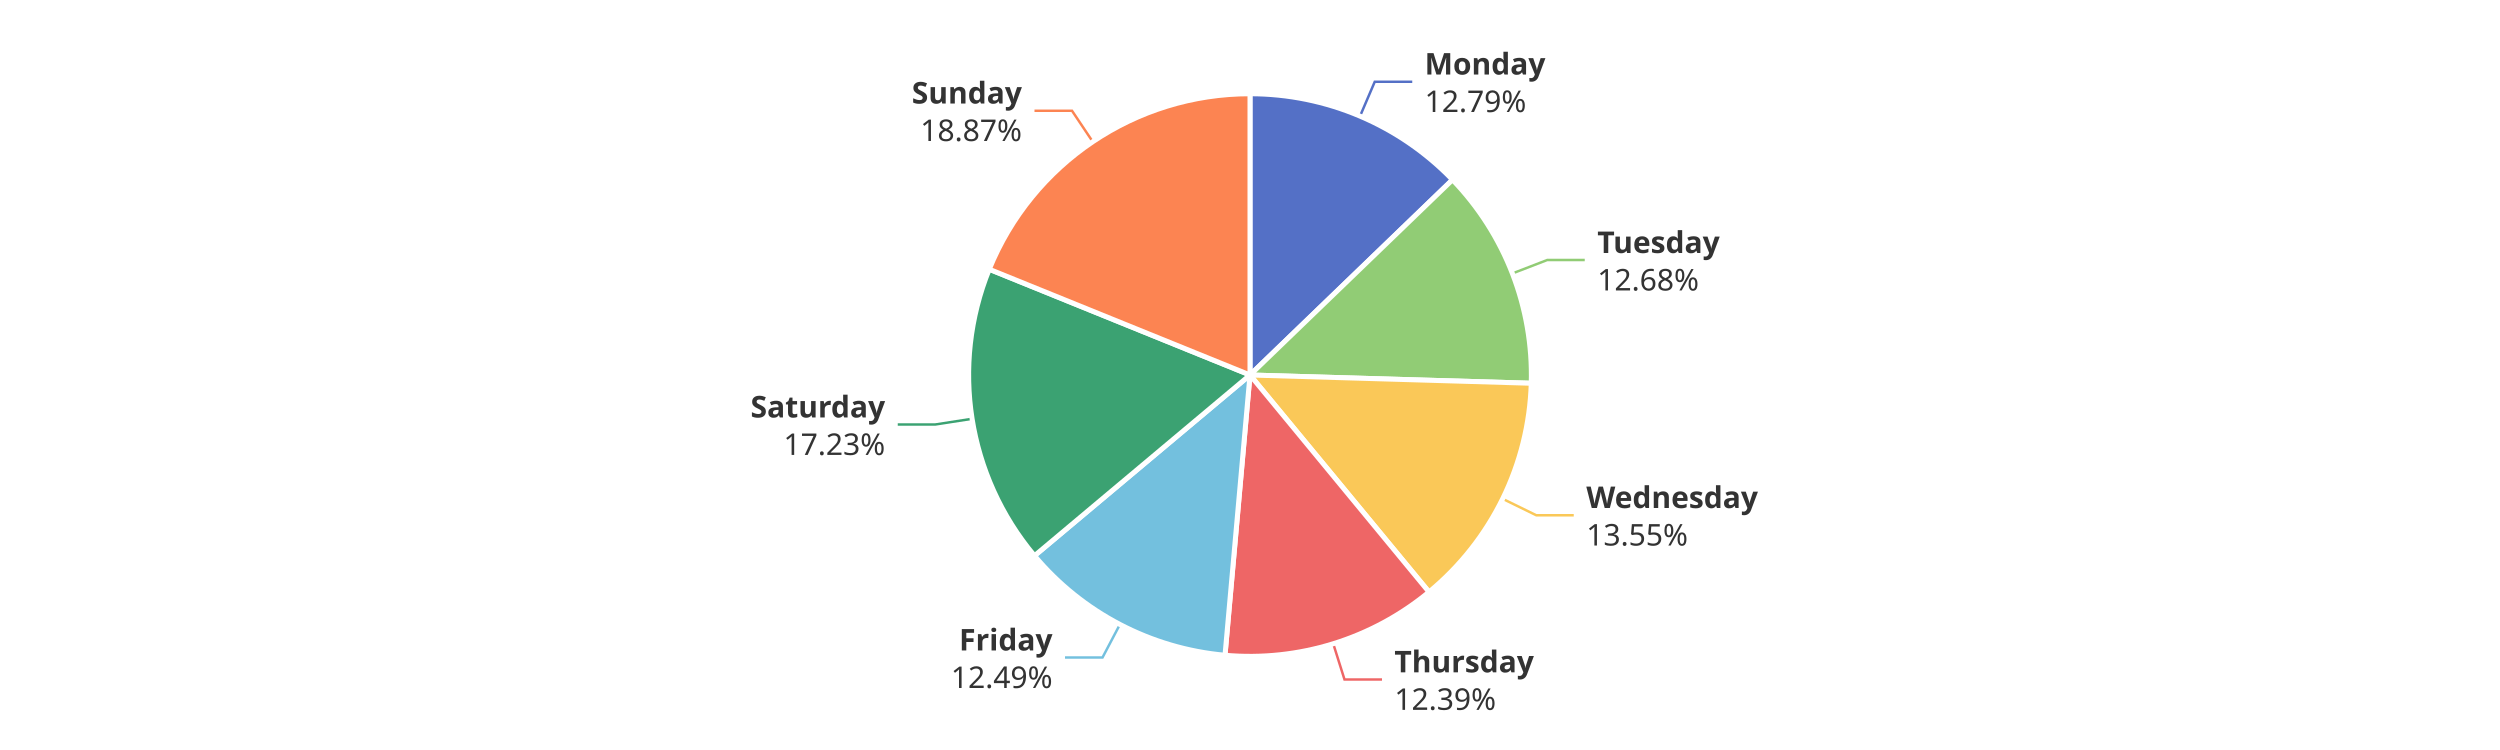
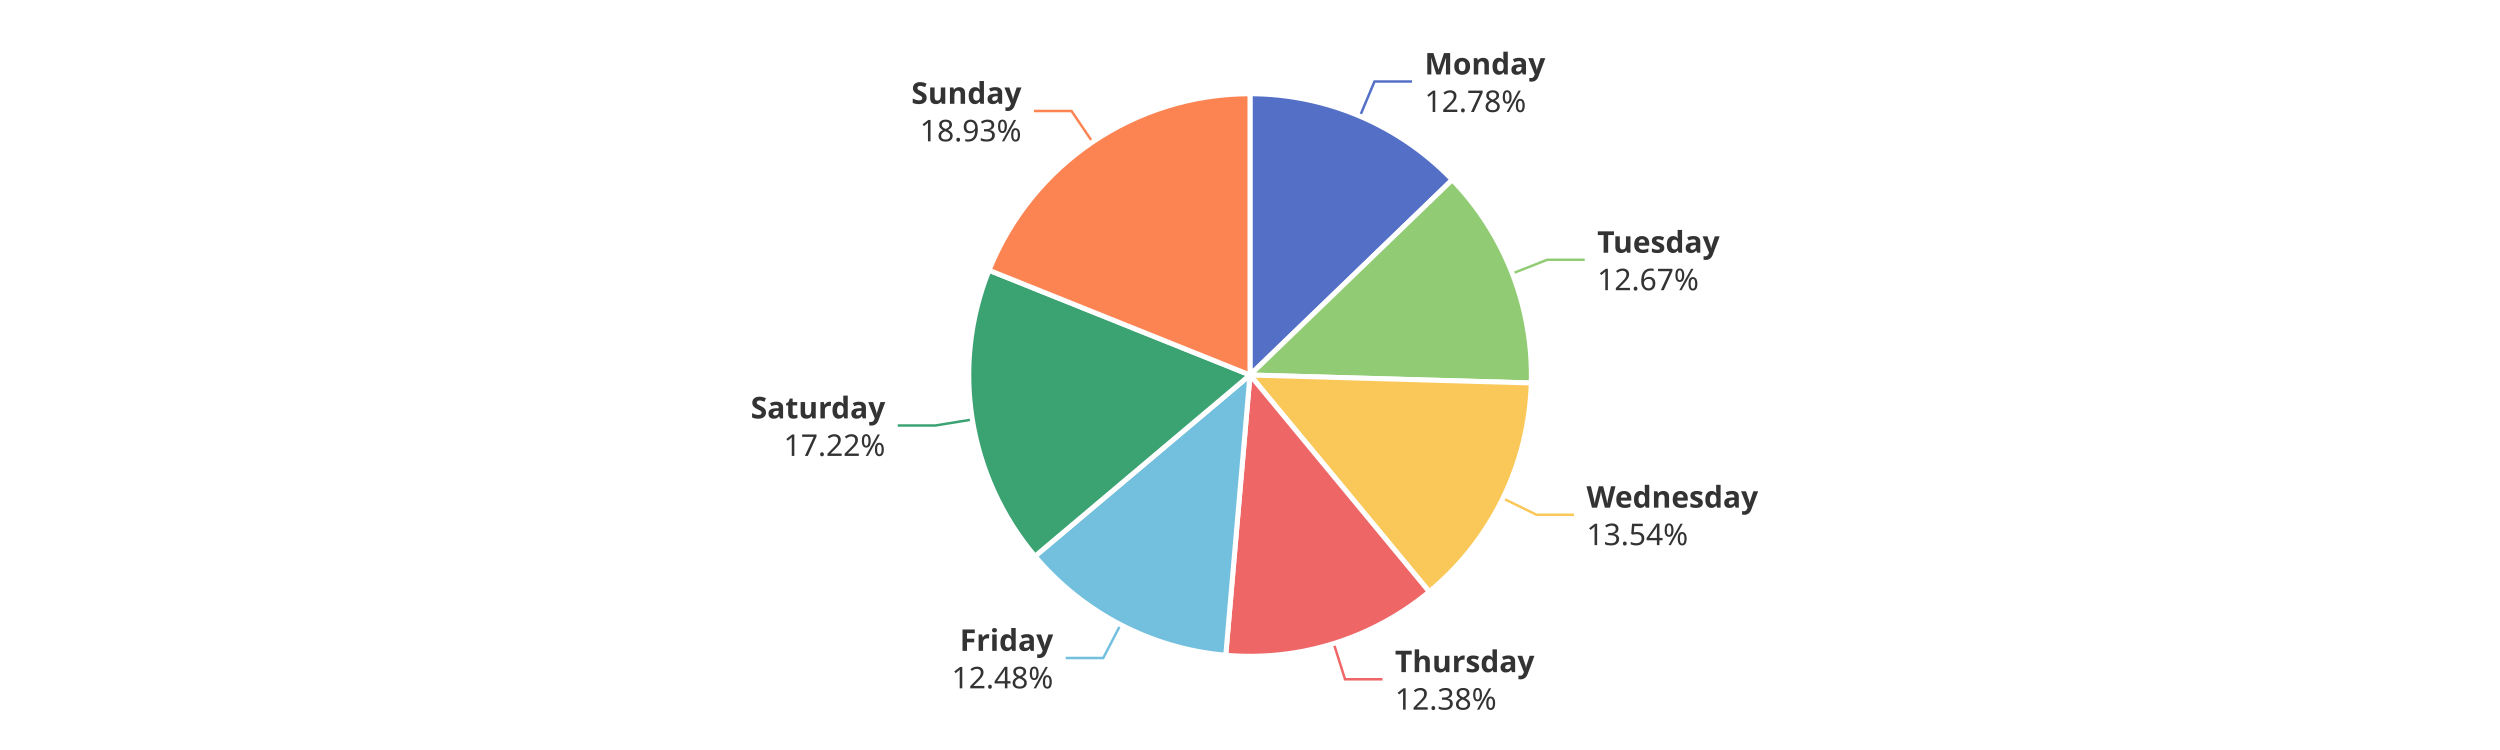
<svg xmlns="http://www.w3.org/2000/svg" width="1000" height="300" version="1.1" baseProfile="full" viewBox="0 0 1000 300">
  <rect width="1000" height="300" x="0" y="0" id="0" fill="#ffffff" />
-   <polyline points="544 46.5 549.9 32.7 564.9 32.7" fill="none" stroke="#5470c6" />
-   <polyline points="604.9 109.4 618.9 104 633.9 104" fill="none" stroke="#91cc75" />
-   <polyline points="601 199.5 614.5 206.1 629.5 206.1" fill="none" stroke="#fac858" />
-   <polyline points="533.3 257.5 537.8 271.8 552.8 271.8" fill="none" stroke="#ee6666" />
-   <polyline points="448 249.7 441 263 426 263" fill="none" stroke="#73c0de" />
-   <polyline points="388.9 167.5 374.1 169.8 359.1 169.8" fill="none" stroke="#3ba272" />
-   <polyline points="437.1 56.7 428.8 44.3 413.8 44.3" fill="none" stroke="#fc8452" />
-   <path d="M500 37.5A112.5 112.5 0 0 1 581 71.9L500 150Z" fill="#5470c6" stroke="#fff" stroke-width="2" stroke-linejoin="round" />
-   <path d="M581 71.9A112.5 112.5 0 0 1 612.5 153.3L500 150Z" fill="#91cc75" stroke="#fff" stroke-width="2" stroke-linejoin="round" />
-   <path d="M612.5 153.3A112.5 112.5 0 0 1 571.6 236.8L500 150Z" fill="#fac858" stroke="#fff" stroke-width="2" stroke-linejoin="round" />
-   <path d="M571.6 236.8A112.5 112.5 0 0 1 490 262.1L500 150Z" fill="#ee6666" stroke="#fff" stroke-width="2" stroke-linejoin="round" />
-   <path d="M490 262.1A112.5 112.5 0 0 1 413.8 222.3L500 150Z" fill="#73c0de" stroke="#fff" stroke-width="2" stroke-linejoin="round" />
-   <path d="M413.8 222.3A112.5 112.5 0 0 1 395.7 107.7L500 150Z" fill="#3ba272" stroke="#fff" stroke-width="2" stroke-linejoin="round" />
-   <path d="M395.7 107.7A112.5 112.5 0 0 1 500 37.5L500 150Z" fill="#fc8452" stroke="#fff" stroke-width="2" stroke-linejoin="round" />
-   <path d="M0 -15l42.8 0l0 30l-42.8 0Z" transform="translate(569.8633 32.6548)" fill="none" />
-   <text dominant-baseline="central" text-anchor="start" style="font-size:12px;font-family:sans-serif;font-weight:bold;" y="-7.5" transform="translate(569.8633 32.6548)" fill="#333" stroke="rgb(255,255,255)" stroke-width="2" paint-order="stroke" stroke-miterlimit="2">Monday</text>
-   <text dominant-baseline="central" text-anchor="start" style="font-size:12px;font-family:sans-serif;" y="7.5" transform="translate(569.8633 32.6548)" fill="#333" stroke="rgb(255,255,255)" stroke-width="2" paint-order="stroke" stroke-miterlimit="2">12.79%</text>
-   <path d="M0 -15l46.2 0l0 30l-46.2 0Z" transform="translate(638.9259 104.034)" fill="none" />
-   <text dominant-baseline="central" text-anchor="start" style="font-size:12px;font-family:sans-serif;font-weight:bold;" y="-7.5" transform="translate(638.9259 104.034)" fill="#333" stroke="rgb(255,255,255)" stroke-width="2" paint-order="stroke" stroke-miterlimit="2">Tuesday</text>
-   <text dominant-baseline="central" text-anchor="start" style="font-size:12px;font-family:sans-serif;" y="7.5" transform="translate(638.9259 104.034)" fill="#333" stroke="rgb(255,255,255)" stroke-width="2" paint-order="stroke" stroke-miterlimit="2">12.68%</text>
-   <path d="M0 -15l63.6 0l0 30l-63.6 0Z" transform="translate(634.5161 206.0563)" fill="none" />
-   <text dominant-baseline="central" text-anchor="start" style="font-size:12px;font-family:sans-serif;font-weight:bold;" y="-7.5" transform="translate(634.5161 206.0563)" fill="#333" stroke="rgb(255,255,255)" stroke-width="2" paint-order="stroke" stroke-miterlimit="2">Wednesday</text>
-   <text dominant-baseline="central" text-anchor="start" style="font-size:12px;font-family:sans-serif;" y="7.5" transform="translate(634.5161 206.0563)" fill="#333" stroke="rgb(255,255,255)" stroke-width="2" paint-order="stroke" stroke-miterlimit="2">13.55%</text>
-   <path d="M0 -15l50.2 0l0 30l-50.2 0Z" transform="translate(557.758 271.7809)" fill="none" />
-   <text dominant-baseline="central" text-anchor="start" style="font-size:12px;font-family:sans-serif;font-weight:bold;" y="-7.5" transform="translate(557.758 271.7809)" fill="#333" stroke="rgb(255,255,255)" stroke-width="2" paint-order="stroke" stroke-miterlimit="2">Thursday</text>
-   <text dominant-baseline="central" text-anchor="start" style="font-size:12px;font-family:sans-serif;" y="7.5" transform="translate(557.758 271.7809)" fill="#333" stroke="rgb(255,255,255)" stroke-width="2" paint-order="stroke" stroke-miterlimit="2">12.39%</text>
-   <path d="M-40.9 -15l40.9 0l0 30l-40.9 0Z" transform="translate(421.0126 263.0342)" fill="none" />
-   <text dominant-baseline="central" text-anchor="end" style="font-size:12px;font-family:sans-serif;font-weight:bold;" y="-7.5" transform="translate(421.0126 263.0342)" fill="#333" stroke="rgb(255,255,255)" stroke-width="2" paint-order="stroke" stroke-miterlimit="2">Friday</text>
-   <text dominant-baseline="central" text-anchor="end" style="font-size:12px;font-family:sans-serif;" y="7.5" transform="translate(421.0126 263.0342)" fill="#333" stroke="rgb(255,255,255)" stroke-width="2" paint-order="stroke" stroke-miterlimit="2">12.49%</text>
-   <path d="M-48.2 -15l48.2 0l0 30l-48.2 0Z" transform="translate(354.051 169.8267)" fill="none" />
-   <text dominant-baseline="central" text-anchor="end" style="font-size:12px;font-family:sans-serif;font-weight:bold;" y="-7.5" transform="translate(354.051 169.8267)" fill="#333" stroke="rgb(255,255,255)" stroke-width="2" paint-order="stroke" stroke-miterlimit="2">Saturday</text>
-   <text dominant-baseline="central" text-anchor="end" style="font-size:12px;font-family:sans-serif;" y="7.5" transform="translate(354.051 169.8267)" fill="#333" stroke="rgb(255,255,255)" stroke-width="2" paint-order="stroke" stroke-miterlimit="2">17.23%</text>
-   <path d="M-40.9 -15l40.9 0l0 30l-40.9 0Z" transform="translate(408.7656 44.2554)" fill="none" />
-   <text dominant-baseline="central" text-anchor="end" style="font-size:12px;font-family:sans-serif;font-weight:bold;" y="-7.5" transform="translate(408.7656 44.2554)" fill="#333" stroke="rgb(255,255,255)" stroke-width="2" paint-order="stroke" stroke-miterlimit="2">Sunday</text>
-   <text dominant-baseline="central" text-anchor="end" style="font-size:12px;font-family:sans-serif;" y="7.5" transform="translate(408.7656 44.2554)" fill="#333" stroke="rgb(255,255,255)" stroke-width="2" paint-order="stroke" stroke-miterlimit="2">18.87%</text>
+   <polyline points="544 46.4 549.8 32.6 564.8 32.6" fill="none" stroke="#5470c6" />
+   <polyline points="604.9 109.4 618.9 103.9 633.9 103.9" fill="none" stroke="#91cc75" />
+   <polyline points="601.1 199.3 614.6 205.9 629.6 205.9" fill="none" stroke="#fac858" />
+   <polyline points="533.5 257.4 538 271.7 553 271.7" fill="none" stroke="#ee6666" />
+   <polyline points="448.2 249.9 441.3 263.2 426.3 263.2" fill="none" stroke="#73c0de" />
+   <polyline points="388.9 167.8 374.1 170.2 359.1 170.2" fill="none" stroke="#3ba272" />
+   <polyline points="437 56.8 428.6 44.4 413.6 44.4" fill="none" stroke="#fc8452" />
+   <path d="M500 37.5A112.5 112.5 0 0 1 580.9 71.9L500 150Z" fill="#5470c6" stroke="#fff" stroke-width="2" stroke-linejoin="round" />
+   <path d="M580.9 71.9A112.5 112.5 0 0 1 612.5 153.2L500 150Z" fill="#91cc75" stroke="#fff" stroke-width="2" stroke-linejoin="round" />
+   <path d="M612.5 153.2A112.5 112.5 0 0 1 571.7 236.7L500 150Z" fill="#fac858" stroke="#fff" stroke-width="2" stroke-linejoin="round" />
+   <path d="M571.7 236.7A112.5 112.5 0 0 1 490.3 262.1L500 150Z" fill="#ee6666" stroke="#fff" stroke-width="2" stroke-linejoin="round" />
+   <path d="M490.3 262.1A112.5 112.5 0 0 1 414 222.5L500 150Z" fill="#73c0de" stroke="#fff" stroke-width="2" stroke-linejoin="round" />
+   <path d="M414 222.5A112.5 112.5 0 0 1 395.6 108.1L500 150Z" fill="#3ba272" stroke="#fff" stroke-width="2" stroke-linejoin="round" />
+   <path d="M395.6 108.1A112.5 112.5 0 0 1 500 37.5L500 150Z" fill="#fc8452" stroke="#fff" stroke-width="2" stroke-linejoin="round" />
+   <path d="M0 -15l42.8 0l0 30l-42.8 0Z" transform="translate(569.8311 32.6411)" fill="none" />
+   <text dominant-baseline="central" text-anchor="start" style="font-size:12px;font-family:sans-serif;font-weight:bold;" y="-7.5" transform="translate(569.8311 32.6411)" fill="#333" stroke="rgb(255,255,255)" stroke-width="2" paint-order="stroke" stroke-miterlimit="2">Monday</text>
+   <text dominant-baseline="central" text-anchor="start" style="font-size:12px;font-family:sans-serif;" y="7.5" transform="translate(569.8311 32.6411)" fill="#333" stroke="rgb(255,255,255)" stroke-width="2" paint-order="stroke" stroke-miterlimit="2">12.78%</text>
+   <path d="M0 -15l46.2 0l0 30l-46.2 0Z" transform="translate(638.8881 103.9362)" fill="none" />
+   <text dominant-baseline="central" text-anchor="start" style="font-size:12px;font-family:sans-serif;font-weight:bold;" y="-7.5" transform="translate(638.8881 103.9362)" fill="#333" stroke="rgb(255,255,255)" stroke-width="2" paint-order="stroke" stroke-miterlimit="2">Tuesday</text>
+   <text dominant-baseline="central" text-anchor="start" style="font-size:12px;font-family:sans-serif;" y="7.5" transform="translate(638.8881 103.9362)" fill="#333" stroke="rgb(255,255,255)" stroke-width="2" paint-order="stroke" stroke-miterlimit="2">12.67%</text>
+   <path d="M0 -15l63.6 0l0 30l-63.6 0Z" transform="translate(634.5927 205.8995)" fill="none" />
+   <text dominant-baseline="central" text-anchor="start" style="font-size:12px;font-family:sans-serif;font-weight:bold;" y="-7.5" transform="translate(634.5927 205.8995)" fill="#333" stroke="rgb(255,255,255)" stroke-width="2" paint-order="stroke" stroke-miterlimit="2">Wednesday</text>
+   <text dominant-baseline="central" text-anchor="start" style="font-size:12px;font-family:sans-serif;" y="7.5" transform="translate(634.5927 205.8995)" fill="#333" stroke="rgb(255,255,255)" stroke-width="2" paint-order="stroke" stroke-miterlimit="2">13.54%</text>
+   <path d="M0 -15l50.2 0l0 30l-50.2 0Z" transform="translate(557.9912 271.7083)" fill="none" />
+   <text dominant-baseline="central" text-anchor="start" style="font-size:12px;font-family:sans-serif;font-weight:bold;" y="-7.5" transform="translate(557.9912 271.7083)" fill="#333" stroke="rgb(255,255,255)" stroke-width="2" paint-order="stroke" stroke-miterlimit="2">Thursday</text>
+   <text dominant-baseline="central" text-anchor="start" style="font-size:12px;font-family:sans-serif;" y="7.5" transform="translate(557.9912 271.7083)" fill="#333" stroke="rgb(255,255,255)" stroke-width="2" paint-order="stroke" stroke-miterlimit="2">12.38%</text>
+   <path d="M-40.9 -15l40.9 0l0 30l-40.9 0Z" transform="translate(421.2915 263.1793)" fill="none" />
+   <text dominant-baseline="central" text-anchor="end" style="font-size:12px;font-family:sans-serif;font-weight:bold;" y="-7.5" transform="translate(421.2915 263.1793)" fill="#333" stroke="rgb(255,255,255)" stroke-width="2" paint-order="stroke" stroke-miterlimit="2">Friday</text>
+   <text dominant-baseline="central" text-anchor="end" style="font-size:12px;font-family:sans-serif;" y="7.5" transform="translate(421.2915 263.1793)" fill="#333" stroke="rgb(255,255,255)" stroke-width="2" paint-order="stroke" stroke-miterlimit="2">12.48%</text>
+   <path d="M-48.2 -15l48.2 0l0 30l-48.2 0Z" transform="translate(354.111 170.2045)" fill="none" />
+   <text dominant-baseline="central" text-anchor="end" style="font-size:12px;font-family:sans-serif;font-weight:bold;" y="-7.5" transform="translate(354.111 170.2045)" fill="#333" stroke="rgb(255,255,255)" stroke-width="2" paint-order="stroke" stroke-miterlimit="2">Saturday</text>
+   <text dominant-baseline="central" text-anchor="end" style="font-size:12px;font-family:sans-serif;" y="7.5" transform="translate(354.111 170.2045)" fill="#333" stroke="rgb(255,255,255)" stroke-width="2" paint-order="stroke" stroke-miterlimit="2">17.22%</text>
+   <path d="M-40.9 -15l40.9 0l0 30l-40.9 0Z" transform="translate(408.5933 44.3717)" fill="none" />
+   <text dominant-baseline="central" text-anchor="end" style="font-size:12px;font-family:sans-serif;font-weight:bold;" y="-7.5" transform="translate(408.5933 44.3717)" fill="#333" stroke="rgb(255,255,255)" stroke-width="2" paint-order="stroke" stroke-miterlimit="2">Sunday</text>
+   <text dominant-baseline="central" text-anchor="end" style="font-size:12px;font-family:sans-serif;" y="7.5" transform="translate(408.5933 44.3717)" fill="#333" stroke="rgb(255,255,255)" stroke-width="2" paint-order="stroke" stroke-miterlimit="2">18.93%</text>
</svg>
